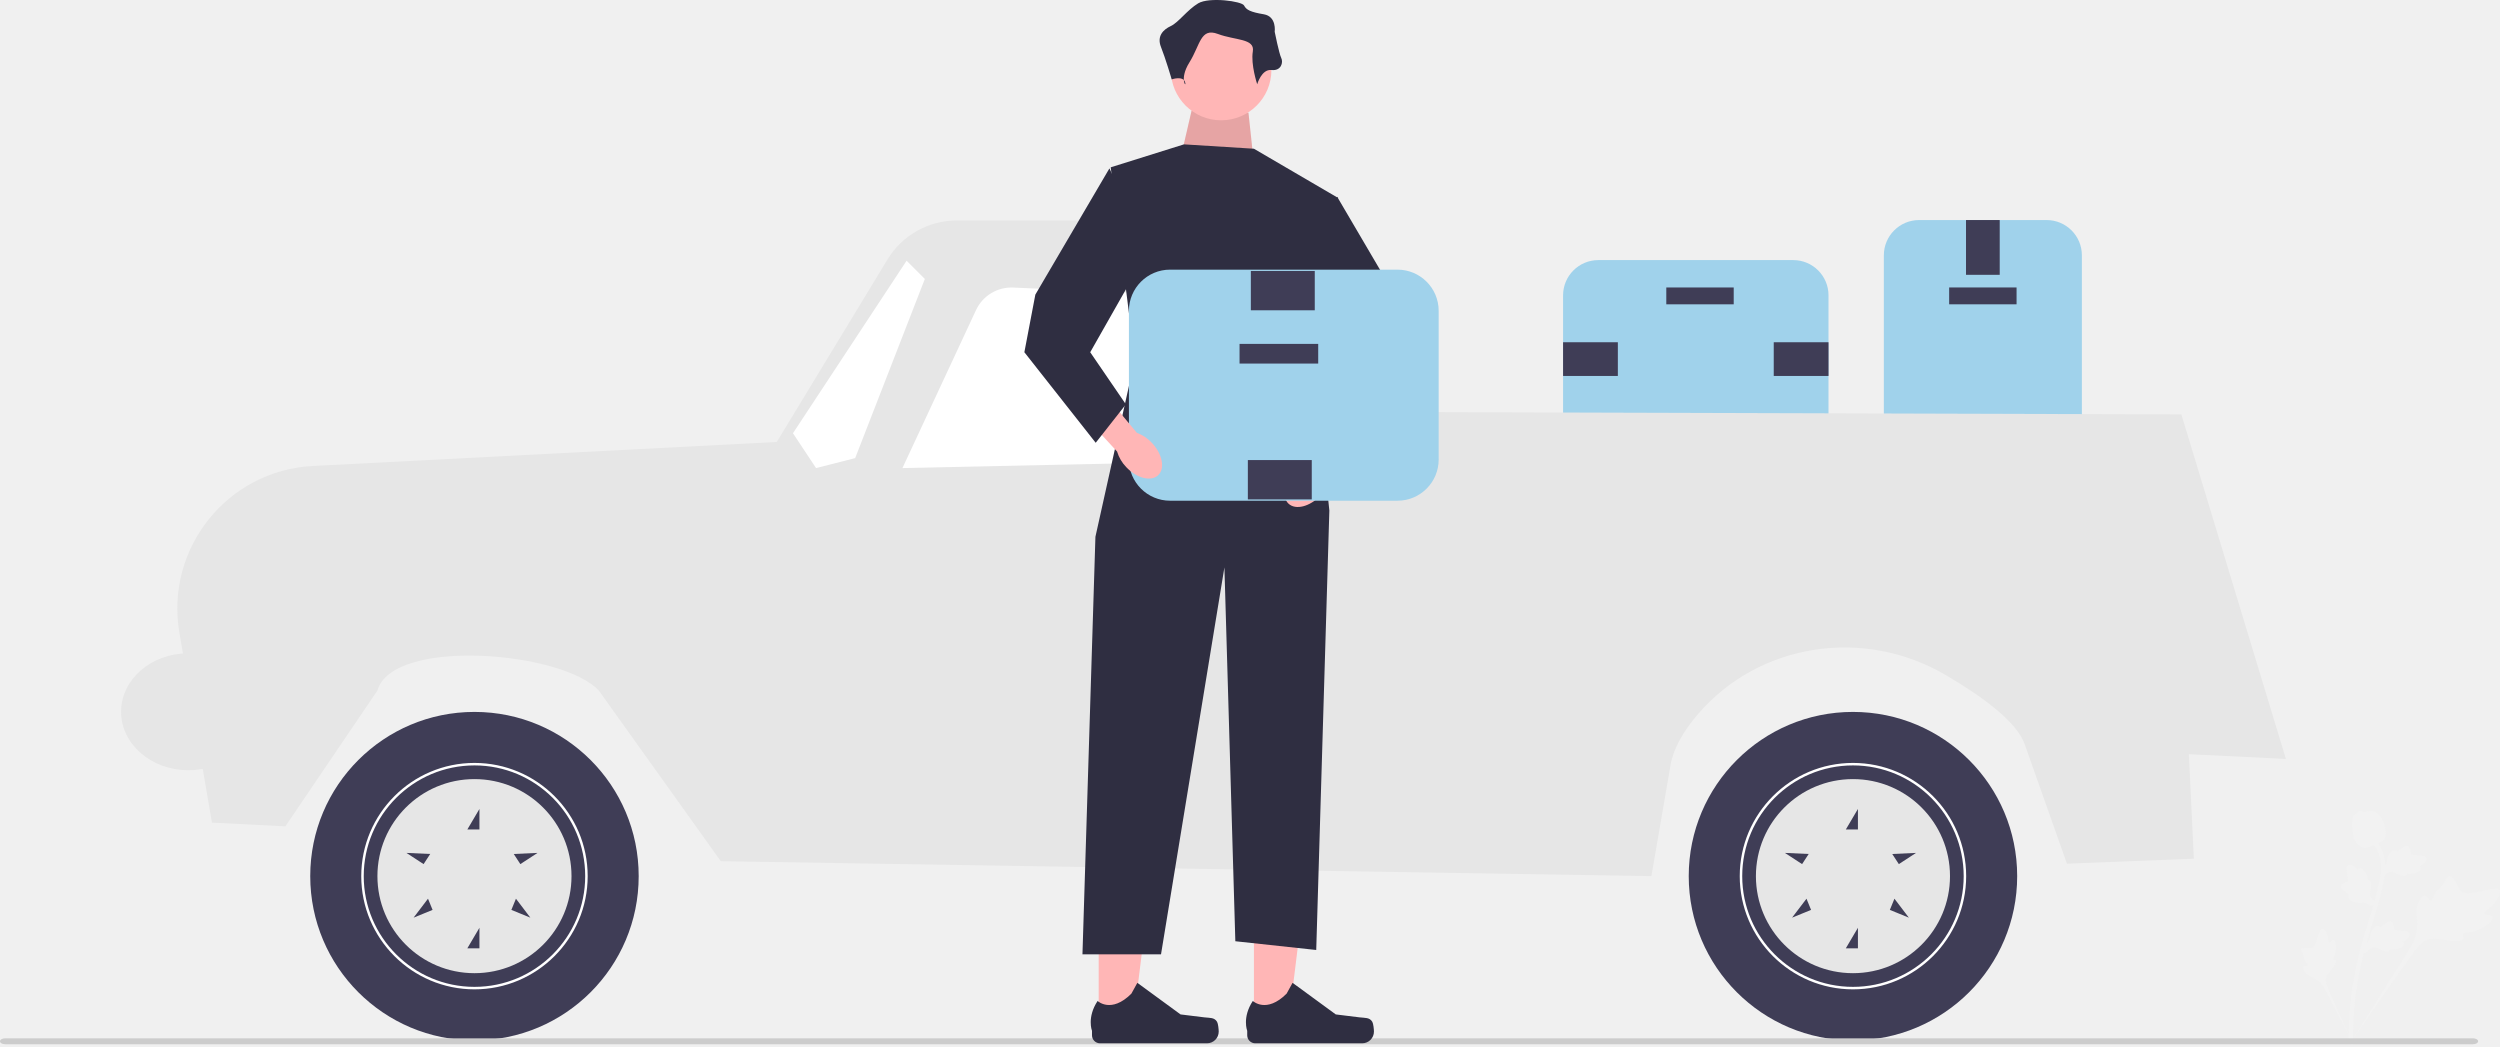
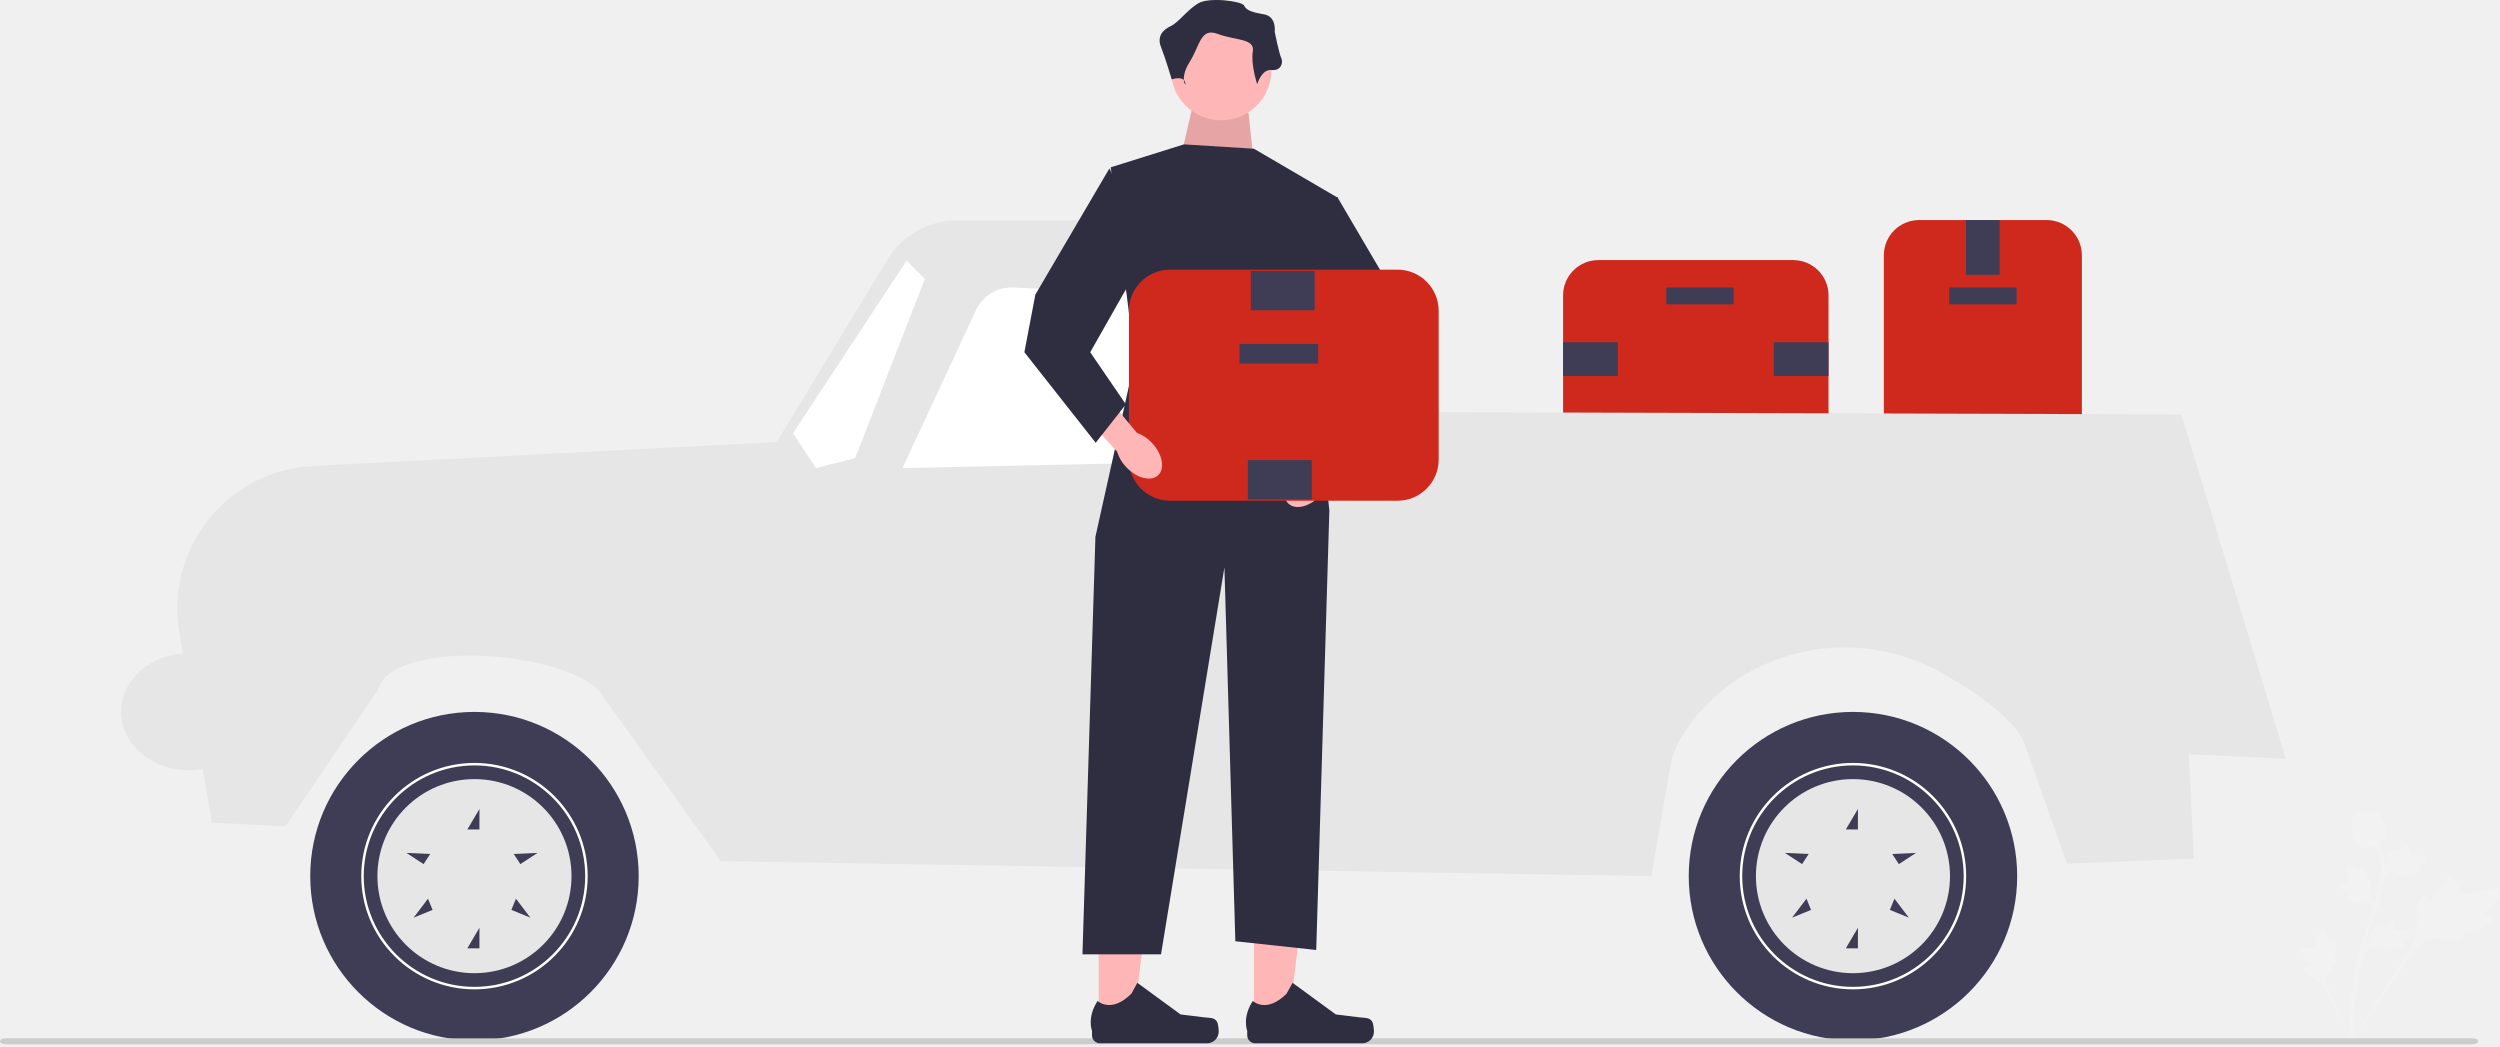
<svg xmlns="http://www.w3.org/2000/svg" width="1004.722" height="420.718" viewBox="0 0 1004.722 420.718">
  <g>
-     <path d="M757.098,180.944V102.6c0-7.812,6.355-14.166,14.166-14.166h51.251c7.812,0,14.166,6.355,14.166,14.166v78.344c0,7.812-6.355,14.166-14.166,14.166h-51.251c-7.812,0-14.166-6.355-14.166-14.166Z" fill="#a0d2eb" />
+     <path d="M757.098,180.944V102.6c0-7.812,6.355-14.166,14.166-14.166h51.251c7.812,0,14.166,6.355,14.166,14.166v78.344c0,7.812-6.355,14.166-14.166,14.166h-51.251c-7.812,0-14.166-6.355-14.166-14.166Z" fill="#cf291d" />
    <rect x="783.344" y="115.526" width="27.092" height="6.773" transform="translate(1593.78 237.8251) rotate(-180)" fill="#3f3d56" />
    <rect x="790.117" y="88.434" width="13.546" height="22.013" transform="translate(1593.78 198.8797) rotate(-180)" fill="#3f3d56" />
    <rect x="790.117" y="173.097" width="13.546" height="22.013" transform="translate(1593.78 368.2074) rotate(-180)" fill="#3f3d56" />
  </g>
  <g>
-     <path d="M720.692,184.11h-78.344c-7.812,0-14.166-6.355-14.166-14.166v-51.251c0-7.812,6.355-14.166,14.166-14.166h78.344c7.812,0,14.166,6.355,14.166,14.166v51.251c0,7.812-6.355,14.166-14.166,14.166Z" fill="#a0d2eb" />
+     <path d="M720.692,184.11h-78.344c-7.812,0-14.166-6.355-14.166-14.166v-51.251c0-7.812,6.355-14.166,14.166-14.166h78.344c7.812,0,14.166,6.355,14.166,14.166v51.251c0,7.812-6.355,14.166-14.166,14.166Z" fill="#cf291d" />
    <rect x="669.667" y="115.532" width="27.092" height="6.773" fill="#3f3d56" />
    <rect x="632.415" y="133.312" width="13.546" height="22.013" transform="translate(783.5064 -494.8703) rotate(90)" fill="#3f3d56" />
    <rect x="717.079" y="133.312" width="13.546" height="22.013" transform="translate(868.1702 -579.5342) rotate(90)" fill="#3f3d56" />
  </g>
  <path d="M85.182,330.61l-13.079-76.293c-5.812-33.901,19.28-65.272,53.629-67.051l186.45-9.657,44.498-73.34c5.899-9.723,16.447-15.66,27.819-15.66h133.969c10.531,0,19.428,7.809,20.795,18.251l3.402,58.683,334,1,42.016,138.468-39-1.902,2,42-51,2-17.001-48.072c-3.201-9.052-17.229-19.258-31.81-27.798-32.687-19.143-74.682-12.999-99.419,15.689-5.835,6.768-9.915,13.819-11.055,20.431l-7.715,44.749-374-6-49.016-68.566c-14.481-15.759-82.843-21.548-89,0l-36.984,54.566-29.5-1.5Z" fill="#e6e6e6" />
  <path d="M491.679,133.236l11.004,51.874-140,3,29.568-63.485c2.682-5.759,8.571-9.335,14.918-9.059l67.087,2.917c8.493,.369,15.659,6.438,17.423,14.753Z" fill="#fff" />
  <polygon points="343.682 184.11 371.682 112.11 364.351 104.779 318.682 174.11 327.962 188.11 343.682 184.11" fill="#fff" />
  <circle cx="744.682" cy="352.11" r="66" fill="#3f3d56" />
  <path d="M699.182,352.11c0-25.089,20.411-45.5,45.5-45.5,25.089,0,45.5,20.411,45.5,45.5,0,25.089-20.411,45.5-45.5,45.5-25.089,0-45.5-20.411-45.5-45.5Zm1,0c0,24.537,19.962,44.5,44.5,44.5s44.5-19.963,44.5-44.5c0-24.537-19.962-44.5-44.5-44.5s-44.5,19.963-44.5,44.5Z" fill="#fff" />
  <path d="M705.682,352.11c0,21.539,17.461,39,39,39,21.539,0,39-17.461,39-39,0-21.539-17.461-39-39-39-21.539,0-39,17.461-39,39Zm64.351-9.339l-6.91,4.504-2.655-4.073,9.565-.43Zm-10.52,22.905l1.84-4.5,5.794,7.622-7.634-3.122Zm-17.694,15.435l4.862-8.248v8.248h-4.862Zm0-47.752l4.862-8.248v8.248h-4.862Zm-21.604,35.439l5.794-7.622,1.84,4.5-7.634,3.122Zm-2.885-26.026l9.565,.43-2.655,4.073-6.91-4.504Z" fill="#e6e6e6" />
  <circle cx="190.682" cy="352.11" r="66" fill="#3f3d56" />
  <path d="M145.182,352.11c0-25.089,20.411-45.5,45.5-45.5,25.089,0,45.5,20.411,45.5,45.5,0,25.089-20.411,45.5-45.5,45.5-25.089,0-45.5-20.411-45.5-45.5Zm1,0c0,24.537,19.962,44.5,44.5,44.5,24.538,0,44.5-19.963,44.5-44.5,0-24.537-19.962-44.5-44.5-44.5-24.538,0-44.5,19.963-44.5,44.5Z" fill="#fff" />
  <path d="M151.682,352.11c0,21.539,17.461,39,39,39,21.539,0,39-17.461,39-39,0-21.539-17.461-39-39-39-21.539,0-39,17.461-39,39Zm64.351-9.339l-6.91,4.504-2.655-4.073,9.565-.43Zm-10.52,22.905l1.84-4.5,5.794,7.622-7.634-3.122Zm-17.694,15.435l4.862-8.248v8.248h-4.862Zm0-47.752l4.862-8.248v8.248h-4.862Zm-21.604,35.439l5.794-7.622,1.84,4.5-7.634,3.122Zm-2.885-26.026l9.565,.43-2.655,4.073-6.91-4.504Z" fill="#e6e6e6" />
  <rect x="466.182" y="203.61" width="38" height="8" transform="translate(970.3641 415.22) rotate(-180)" fill="#3f3d56" />
  <g>
    <path d="M1001.788,368.654c-.354-1.084-3.039-.607-3.296-1.576-.257-.966,2.319-1.776,4.295-4.498,.356-.491,2.601-3.584,1.74-4.886-1.632-2.466-12.988,3.676-15.714,.229-.598-.756-.844-2.055-2.626-4.472-.709-.961-1.164-1.426-1.707-1.412-.771,.019-1.047,.984-2.259,2.732-1.818,2.621-2.474,2.292-3.671,4.439-.889,1.594-.994,2.613-1.635,2.673-.907,.085-1.282-1.9-2.39-1.977-1.131-.079-2.263,1.882-2.824,3.415-1.053,2.875-.401,5.073-.256,7.263,.157,2.38-.212,5.864-2.798,10.336l-24.392,38.862c5.238-7.922,20.108-29.526,26.099-37.45,1.729-2.288,3.588-4.585,6.449-5.017,2.754-.416,6.105,.947,10.782,.867,.546-.009,2.066-.054,2.436-.86,.306-.666-.453-1.245-.177-1.871,.37-.84,2.037-.48,4.308-1.037,1.601-.393,2.689-1.043,3.625-1.602,.282-.169,4.484-2.714,4.012-4.157h-0Z" fill="#f2f2f2" />
    <path d="M937.902,377.728c-.634-.139-1.175,1.316-1.725,1.163-.548-.153-.202-1.651-.968-3.406-.138-.317-1.009-2.311-1.896-2.264-1.681,.089-1.943,7.435-4.421,7.779-.544,.075-1.252-.179-2.953-.001-.676,.071-1.036,.16-1.186,.431-.213,.384,.181,.798,.689,1.897,.762,1.648,.411,1.875,1.119,3.082,.526,.896,.995,1.242,.84,1.574-.22,.47-1.302,.081-1.66,.603-.365,.532,.271,1.654,.861,2.371,1.107,1.346,2.374,1.66,3.491,2.221,1.213,.61,2.817,1.796,4.266,4.355l12.036,23.184c-2.377-4.857-8.69-18.388-10.85-23.615-.624-1.509-1.215-3.084-.602-4.613,.59-1.472,2.226-2.723,3.537-5.042,.153-.271,.57-1.03,.281-1.444-.239-.342-.742-.137-.97-.453-.305-.424,.352-1.138,.734-2.414,.269-.899,.264-1.621,.26-2.241-.001-.187-.038-2.984-.882-3.169v0Z" fill="#f2f2f2" />
    <path d="M949.909,383.385l.378-3.493,.232-.219c1.074-1.015,1.745-2.089,1.997-3.196,.04-.176,.071-.354,.103-.535,.126-.718,.282-1.611,.972-2.538,.386-.517,1.409-1.684,2.463-1.276,.285,.107,.477,.291,.61,.487,.033-.034,.068-.068,.104-.105,.455-.443,.774-.605,1.081-.761,.236-.12,.479-.244,.891-.573,.181-.144,.326-.275,.447-.384,.37-.33,.843-.717,1.491-.564,.687,.188,.923,.843,1.079,1.277,.279,.774,.365,1.306,.422,1.659,.02,.129,.044,.274,.062,.321,.15,.379,2.038,.477,2.748,.518,1.597,.087,2.978,.162,3.31,1.255,.238,.782-.258,1.635-1.519,2.603-.393,.301-.785,.509-1.127,.664,.21,.199,.378,.469,.388,.838h0c.023,.872-.872,1.542-2.659,1.993-.444,.113-1.042,.263-1.823,.226-.368-.018-.691-.075-.966-.127-.041,.157-.116,.32-.252,.474-.398,.455-1.04,.571-1.912,.314-.963-.268-1.723-.633-2.395-.954-.586-.279-1.092-.518-1.516-.583-.789-.11-1.525,.377-2.405,1.025l-2.206,1.655h-0Z" fill="#f2f2f2" />
    <path d="M956.206,363.49l-3.475,.52-.271-.169c-1.254-.781-2.464-1.158-3.598-1.121-.18,.006-.36,.021-.544,.036-.727,.061-1.63,.136-2.702-.296-.598-.243-1.987-.935-1.859-2.059,.031-.302,.161-.535,.316-.714-.041-.024-.083-.048-.128-.075-.544-.328-.781-.595-1.01-.853-.176-.198-.357-.402-.781-.717-.186-.138-.348-.245-.485-.335-.413-.274-.907-.634-.924-1.299,.007-.712,.582-1.106,.962-1.368,.678-.466,1.171-.684,1.498-.829,.12-.052,.254-.112,.295-.142,.328-.242-.056-2.092-.196-2.79-.321-1.566-.599-2.922,.374-3.52,.696-.429,1.647-.165,2.903,.809,.391,.304,.691,.631,.928,.922,.139-.254,.358-.485,.712-.588h0c.838-.244,1.712,.452,2.602,2.066,.222,.401,.519,.941,.681,1.707,.076,.361,.103,.687,.122,.966,.162-0,.339,.031,.522,.123,.541,.269,.816,.861,.789,1.77-.015,.999-.175,1.828-.315,2.558-.121,.638-.224,1.188-.18,1.614,.093,.791,.751,1.379,1.602,2.066l2.16,1.714h-0Z" fill="#f2f2f2" />
    <path d="M956.674,353.056l.378-3.493,.232-.219c1.074-1.015,1.745-2.089,1.997-3.196,.04-.176,.071-.354,.103-.535,.126-.718,.282-1.611,.972-2.538,.386-.517,1.409-1.684,2.463-1.276,.285,.107,.477,.291,.61,.487,.033-.034,.068-.068,.104-.105,.455-.443,.774-.605,1.081-.761,.236-.12,.479-.244,.891-.573,.181-.144,.326-.275,.447-.384,.37-.33,.843-.717,1.491-.564,.687,.188,.923,.843,1.079,1.277,.279,.774,.365,1.306,.422,1.659,.02,.129,.044,.274,.062,.321,.15,.379,2.038,.477,2.748,.518,1.597,.087,2.978,.162,3.31,1.255,.238,.782-.258,1.635-1.519,2.603-.393,.301-.785,.509-1.127,.664,.21,.199,.378,.469,.388,.838h0c.023,.872-.872,1.542-2.659,1.993-.444,.113-1.042,.263-1.823,.226-.368-.018-.691-.075-.966-.127-.041,.157-.116,.32-.252,.474-.398,.455-1.04,.571-1.912,.314-.963-.268-1.723-.633-2.395-.954-.586-.279-1.092-.518-1.516-.583-.789-.11-1.525,.377-2.405,1.025l-2.206,1.655h-0Z" fill="#f2f2f2" />
    <path d="M945.407,419.98l-.614-.607,.011-.863-.011,.863-.854-.09c.004-.08-.002-.268-.008-.561-.033-1.607-.135-6.497,.546-14.011,.475-5.245,1.27-10.569,2.362-15.827,1.093-5.266,2.228-9.185,3.14-12.334,.688-2.375,1.382-4.628,2.06-6.823,1.809-5.863,3.516-11.402,4.574-17.719,.237-1.41,.728-4.346-.278-7.811-.584-2.01-1.584-3.901-2.972-5.62l1.344-1.085c1.532,1.9,2.638,3.995,3.286,6.226,1.116,3.842,.58,7.04,.323,8.577-1.076,6.429-2.801,12.021-4.628,17.941-.674,2.187-1.366,4.43-2.051,6.795-.903,3.12-2.028,7.005-3.107,12.203-1.079,5.195-1.864,10.454-2.334,15.633-.672,7.419-.571,12.237-.538,13.819,.017,.845,.021,1.022-.251,1.295v-0Z" fill="#f2f2f2" />
    <path d="M949.675,340.564c-.069-.015-.139-.033-.208-.053-1.418-.397-2.555-1.553-3.381-3.433-.387-.884-.478-1.815-.66-3.671-.029-.286-.155-1.734,0-3.653,.101-1.254,.236-1.758,.577-2.153,.379-.441,.89-.693,1.429-.82,.015-.166,.069-.328,.177-.482,.444-.639,1.187-.376,1.59-.24,.203,.073,.456,.166,.741,.214,.447,.077,.715-.001,1.119-.118,.387-.112,.868-.252,1.533-.24,1.312,.018,2.284,.608,2.604,.802,1.687,1.014,2.269,2.631,2.943,4.503,.134,.375,.578,1.732,.682,3.479,.075,1.26-.09,1.776-.28,2.145-.387,.758-.979,1.11-2.449,1.85-1.536,.775-2.306,1.163-2.938,1.362-1.47,.462-2.393,.751-3.479,.509v0Z" fill="#f2f2f2" />
  </g>
  <path d="M0,418.48c0,.66,.925,1.19,2.078,1.19H993.848c1.152,0,2.077-.53,2.077-1.19,0-.66-.925-1.19-2.077-1.19H2.078c-1.152,0-2.078,.53-2.078,1.19Z" fill="#ccc" />
  <g>
    <g>
      <polygon points="503.94 410.967 517.825 410.965 524.43 357.41 503.938 357.411 503.94 410.967" fill="#ffb6b6" />
      <path d="M551.511,410.652h0c.432,.728,.66,3.078,.66,3.925h0c0,2.603-2.11,4.713-4.713,4.713l-42.999-0c-1.775,0-3.215-1.439-3.215-3.215v-1.79s-2.127-5.38,2.252-12.012c0,0,5.443,5.193,13.576-2.94l2.398-4.345,17.361,12.697,9.623,1.185c2.105,.259,3.972-.04,5.055,1.784h0Z" fill="#2f2e41" />
    </g>
    <g>
      <polygon points="441.558 410.967 455.442 410.965 462.048 357.41 441.555 357.411 441.558 410.967" fill="#ffb6b6" />
      <path d="M489.128,410.652h0c.432,.728,.66,3.078,.66,3.925h0c0,2.603-2.11,4.713-4.713,4.713l-42.999-0c-1.775,0-3.215-1.439-3.215-3.215v-1.79s-2.127-5.38,2.252-12.012c0,0,5.443,5.193,13.576-2.94l2.398-4.345,17.361,12.697,9.623,1.185c2.105,.259,3.972-.04,5.055,1.784h0Z" fill="#2f2e41" />
    </g>
    <polygon points="501.741 45.276 504.377 69.877 473.625 67.241 478.897 44.397 501.741 45.276" fill="#ffb6b6" />
    <polygon points="501.741 45.276 504.377 69.877 473.625 67.241 478.897 44.397 501.741 45.276" isolation="isolate" opacity=".1" />
    <circle cx="490.759" cy="28.142" r="20.208" fill="#ffb6b6" />
    <polygon points="503.938 59.773 537.765 79.542 526.682 133.138 534.251 205.186 528.979 381.79 496.47 378.276 492.077 228.03 466.596 383.547 435.028 383.547 440.237 215.729 456.053 144.56 446.388 67.241 475.822 58.016 503.938 59.773" fill="#2f2e41" />
    <path d="M505.256,33.853s1.757-6.15,5.711-5.711,4.832-3.075,3.954-4.832-2.636-10.544-2.636-10.544c0,0,.879-6.15-4.393-7.029-5.272-.879-7.029-1.757-7.908-3.515-.879-1.757-14.058-3.515-18.451-.879-4.393,2.636-7.908,7.693-10.983,9.118-3.075,1.425-5.711,4.061-3.954,8.454,1.757,4.393,4.306,12.985,4.306,12.985,0,0,4.481-1.563,5.359,1.073s-2.636-.879,1.757-7.908c4.393-7.029,4.393-14.058,11.422-11.422,7.029,2.636,14.937,1.757,14.058,7.029-.879,5.272,1.757,13.179,1.757,13.179Z" fill="#2f2e41" />
-     <path id="uuid-2f48dadd-bd50-474e-b6bc-efb589732da4-251" d="M520.321,189.424c-4.229,4.478-5.347,10.29-2.497,12.981,2.85,2.691,8.588,1.242,12.818-3.238,1.714-1.766,2.981-3.918,3.693-6.274l17.68-19.2-9.187-8.104-16.454,19.788c-2.312,.846-4.388,2.234-6.054,4.047Z" fill="#ffb6b6" />
+     <path id="uuid-2f48dadd-bd50-474e-b6bc-efb589732da4-16" d="M520.321,189.424c-4.229,4.478-5.347,10.29-2.497,12.981,2.85,2.691,8.588,1.242,12.818-3.238,1.714-1.766,2.981-3.918,3.693-6.274l17.68-19.2-9.187-8.104-16.454,19.788c-2.312,.846-4.388,2.234-6.054,4.047Z" fill="#ffb6b6" />
    <polygon points="537.409 79.103 567.182 129.826 571.592 152.982 542.923 189.371 530.793 173.933 545.128 152.982 521.972 112.183 537.409 79.103" fill="#2f2e41" />
    <g>
-       <path d="M453.701,184.701v-59.805c0-9.115,7.415-16.531,16.531-16.531h91.42c9.115,0,16.531,7.415,16.531,16.531v59.805c0,9.115-7.415,16.531-16.531,16.531h-91.42c-9.115,0-16.531-7.415-16.531-16.531Z" fill="#a0d2eb" />
+       <path d="M453.701,184.701v-59.805c0-9.115,7.415-16.531,16.531-16.531h91.42c9.115,0,16.531,7.415,16.531,16.531v59.805c0,9.115-7.415,16.531-16.531,16.531h-91.42c-9.115,0-16.531-7.415-16.531-16.531Z" fill="#cf291d" />
      <rect x="498.159" y="138.209" width="31.614" height="7.904" transform="translate(1027.931 284.3207) rotate(180)" fill="#3f3d56" />
      <rect x="506.435" y="179.955" width="15.807" height="25.687" transform="translate(707.1374 -321.5401) rotate(90)" fill="#3f3d56" />
      <rect x="507.641" y="103.955" width="15.807" height="25.687" transform="translate(632.3431 -398.7458) rotate(90)" fill="#3f3d56" />
    </g>
    <g>
-       <path id="uuid-f6ce86b9-37cf-4878-a476-c93c5a2c7b27-252" d="M462.953,178.002c4.229,4.478,5.347,10.29,2.497,12.981-2.85,2.691-8.588,1.242-12.818-3.238-1.714-1.766-2.981-3.918-3.693-6.274l-17.68-19.2,9.187-8.104,16.454,19.788c2.312,.846,4.388,2.234,6.054,4.047Z" fill="#ffb6b6" />
+       <path id="uuid-f6ce86b9-37cf-4878-a476-c93c5a2c7b27-17" d="M462.953,178.002c4.229,4.478,5.347,10.29,2.497,12.981-2.85,2.691-8.588,1.242-12.818-3.238-1.714-1.766-2.981-3.918-3.693-6.274l-17.68-19.2,9.187-8.104,16.454,19.788c2.312,.846,4.388,2.234,6.054,4.047Z" fill="#ffb6b6" />
      <polygon points="445.865 67.681 416.093 118.404 411.682 141.56 440.352 177.948 452.481 162.511 438.146 141.56 461.303 100.761 445.865 67.681" fill="#2f2e41" />
    </g>
  </g>
  <ellipse cx="75.666" cy="286.044" rx="27" ry="23.5" fill="#e6e6e6" />
</svg>
